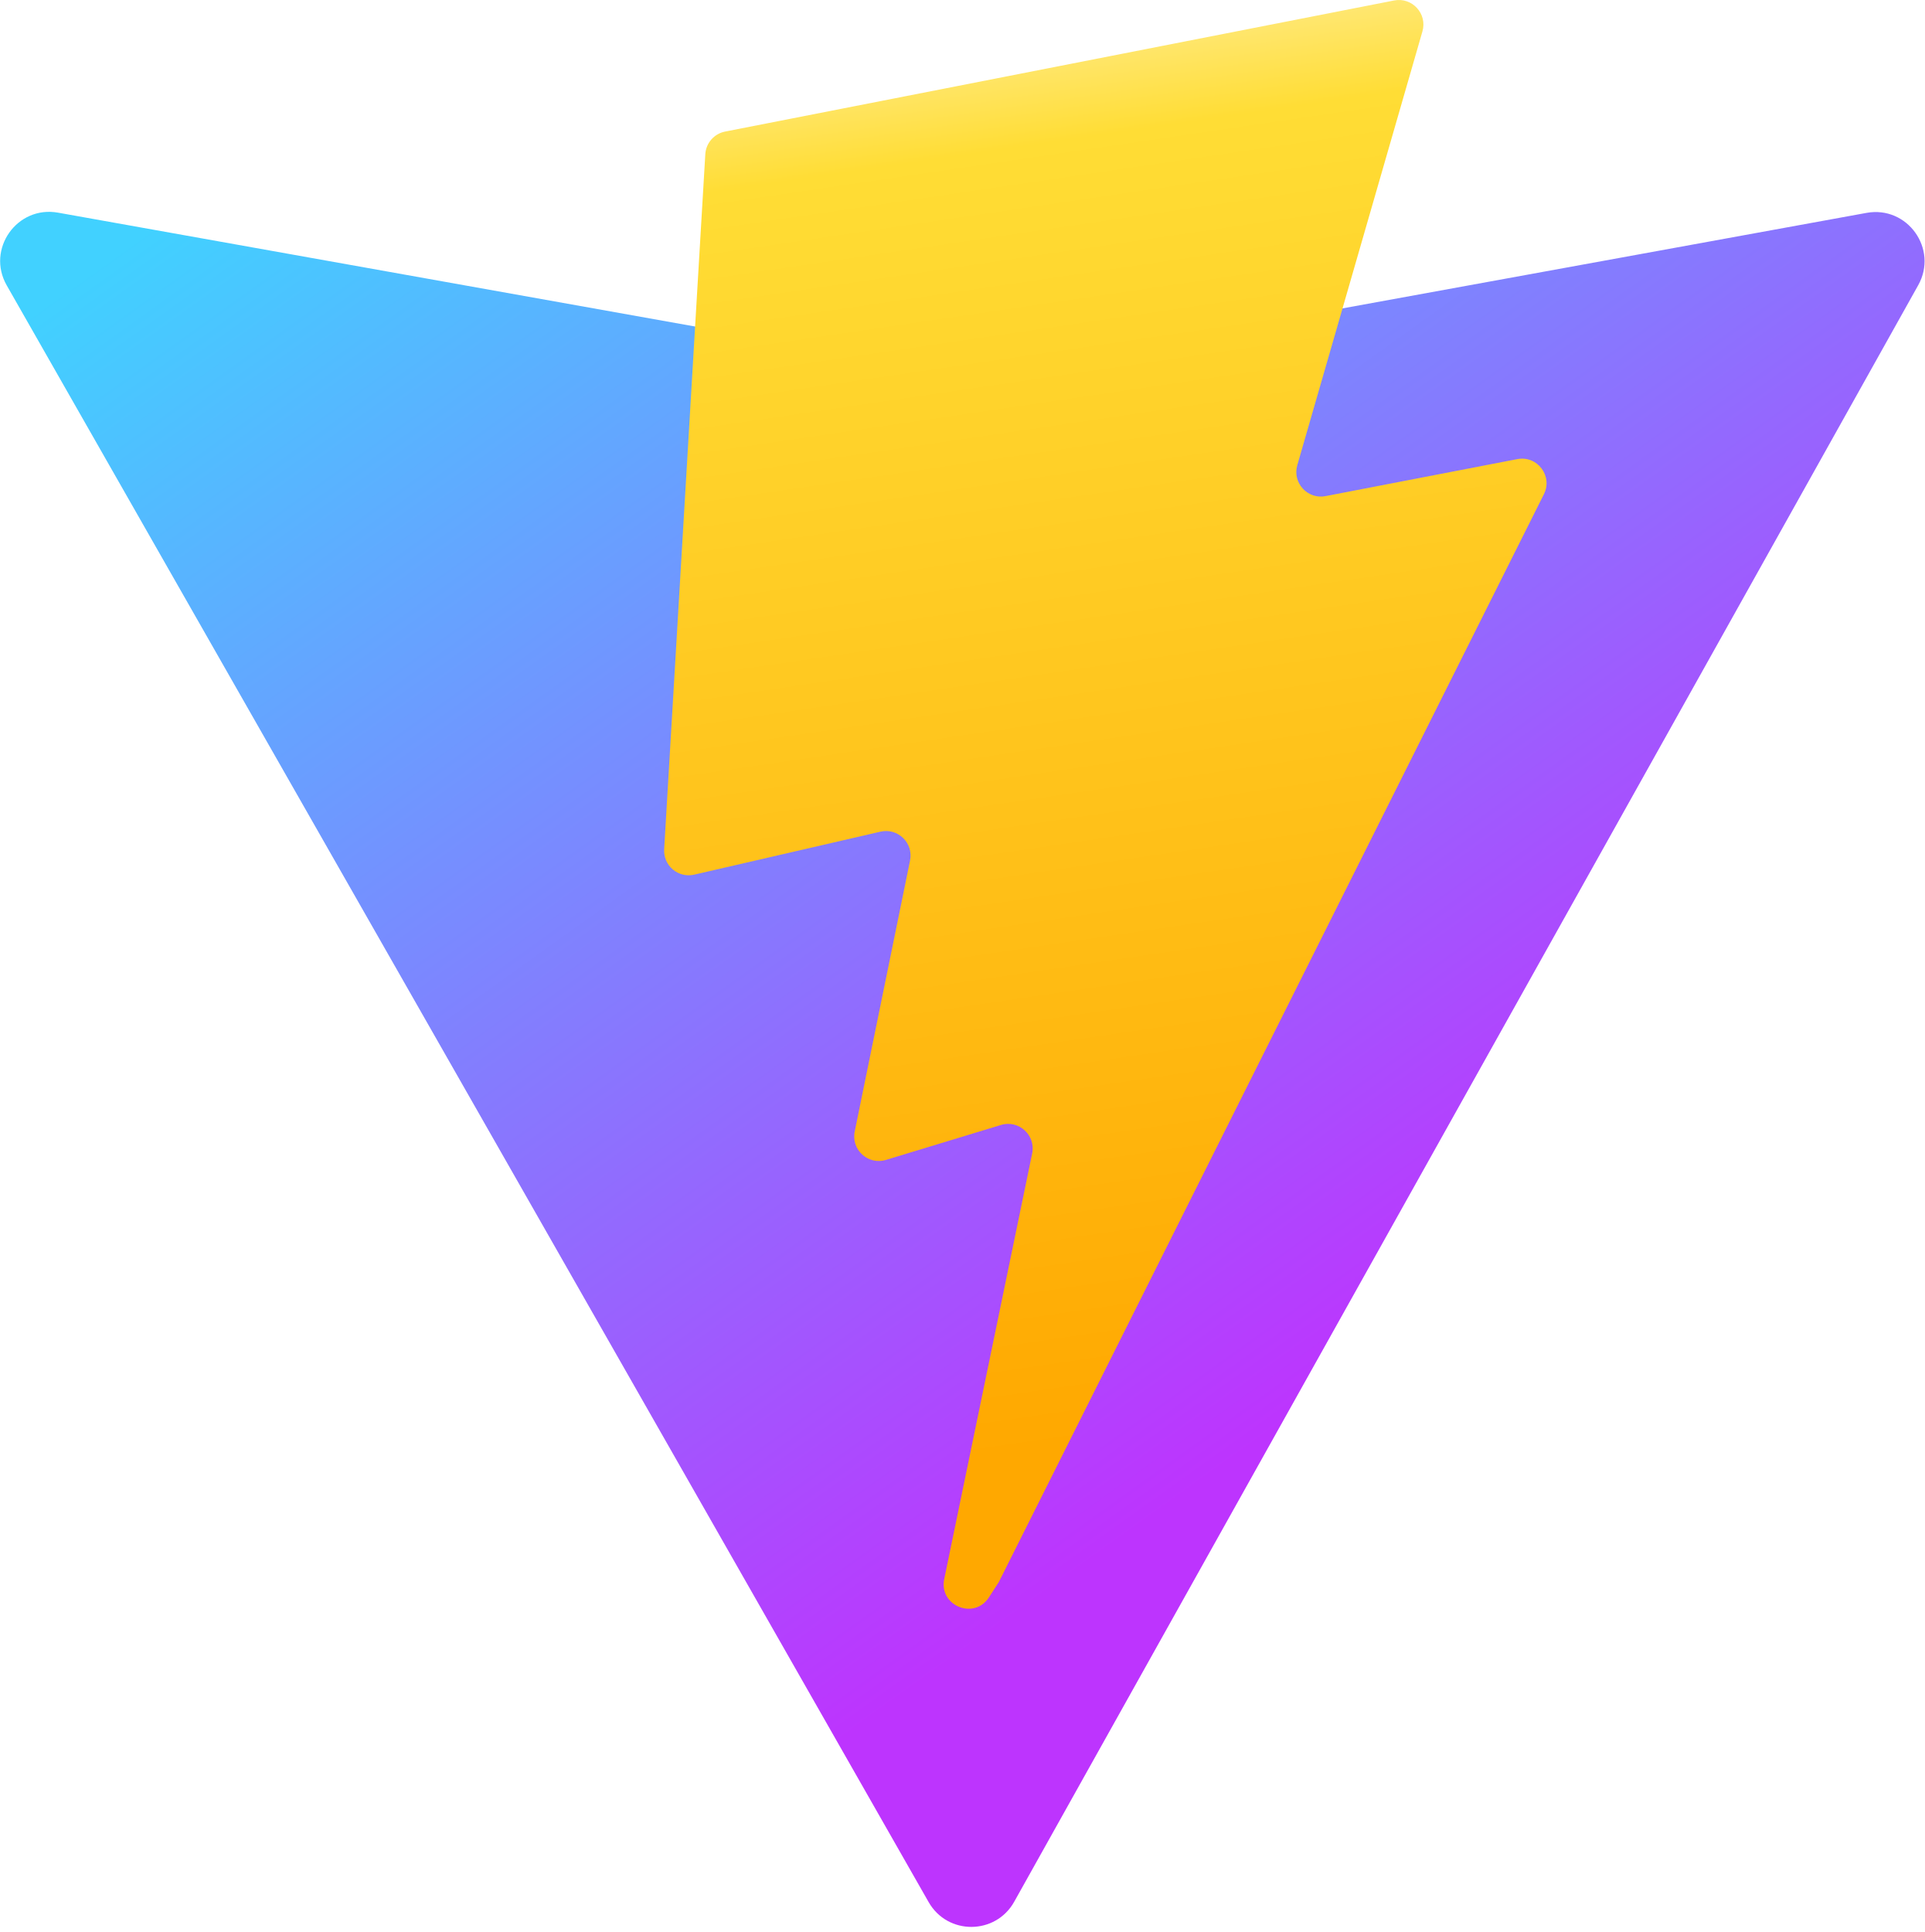
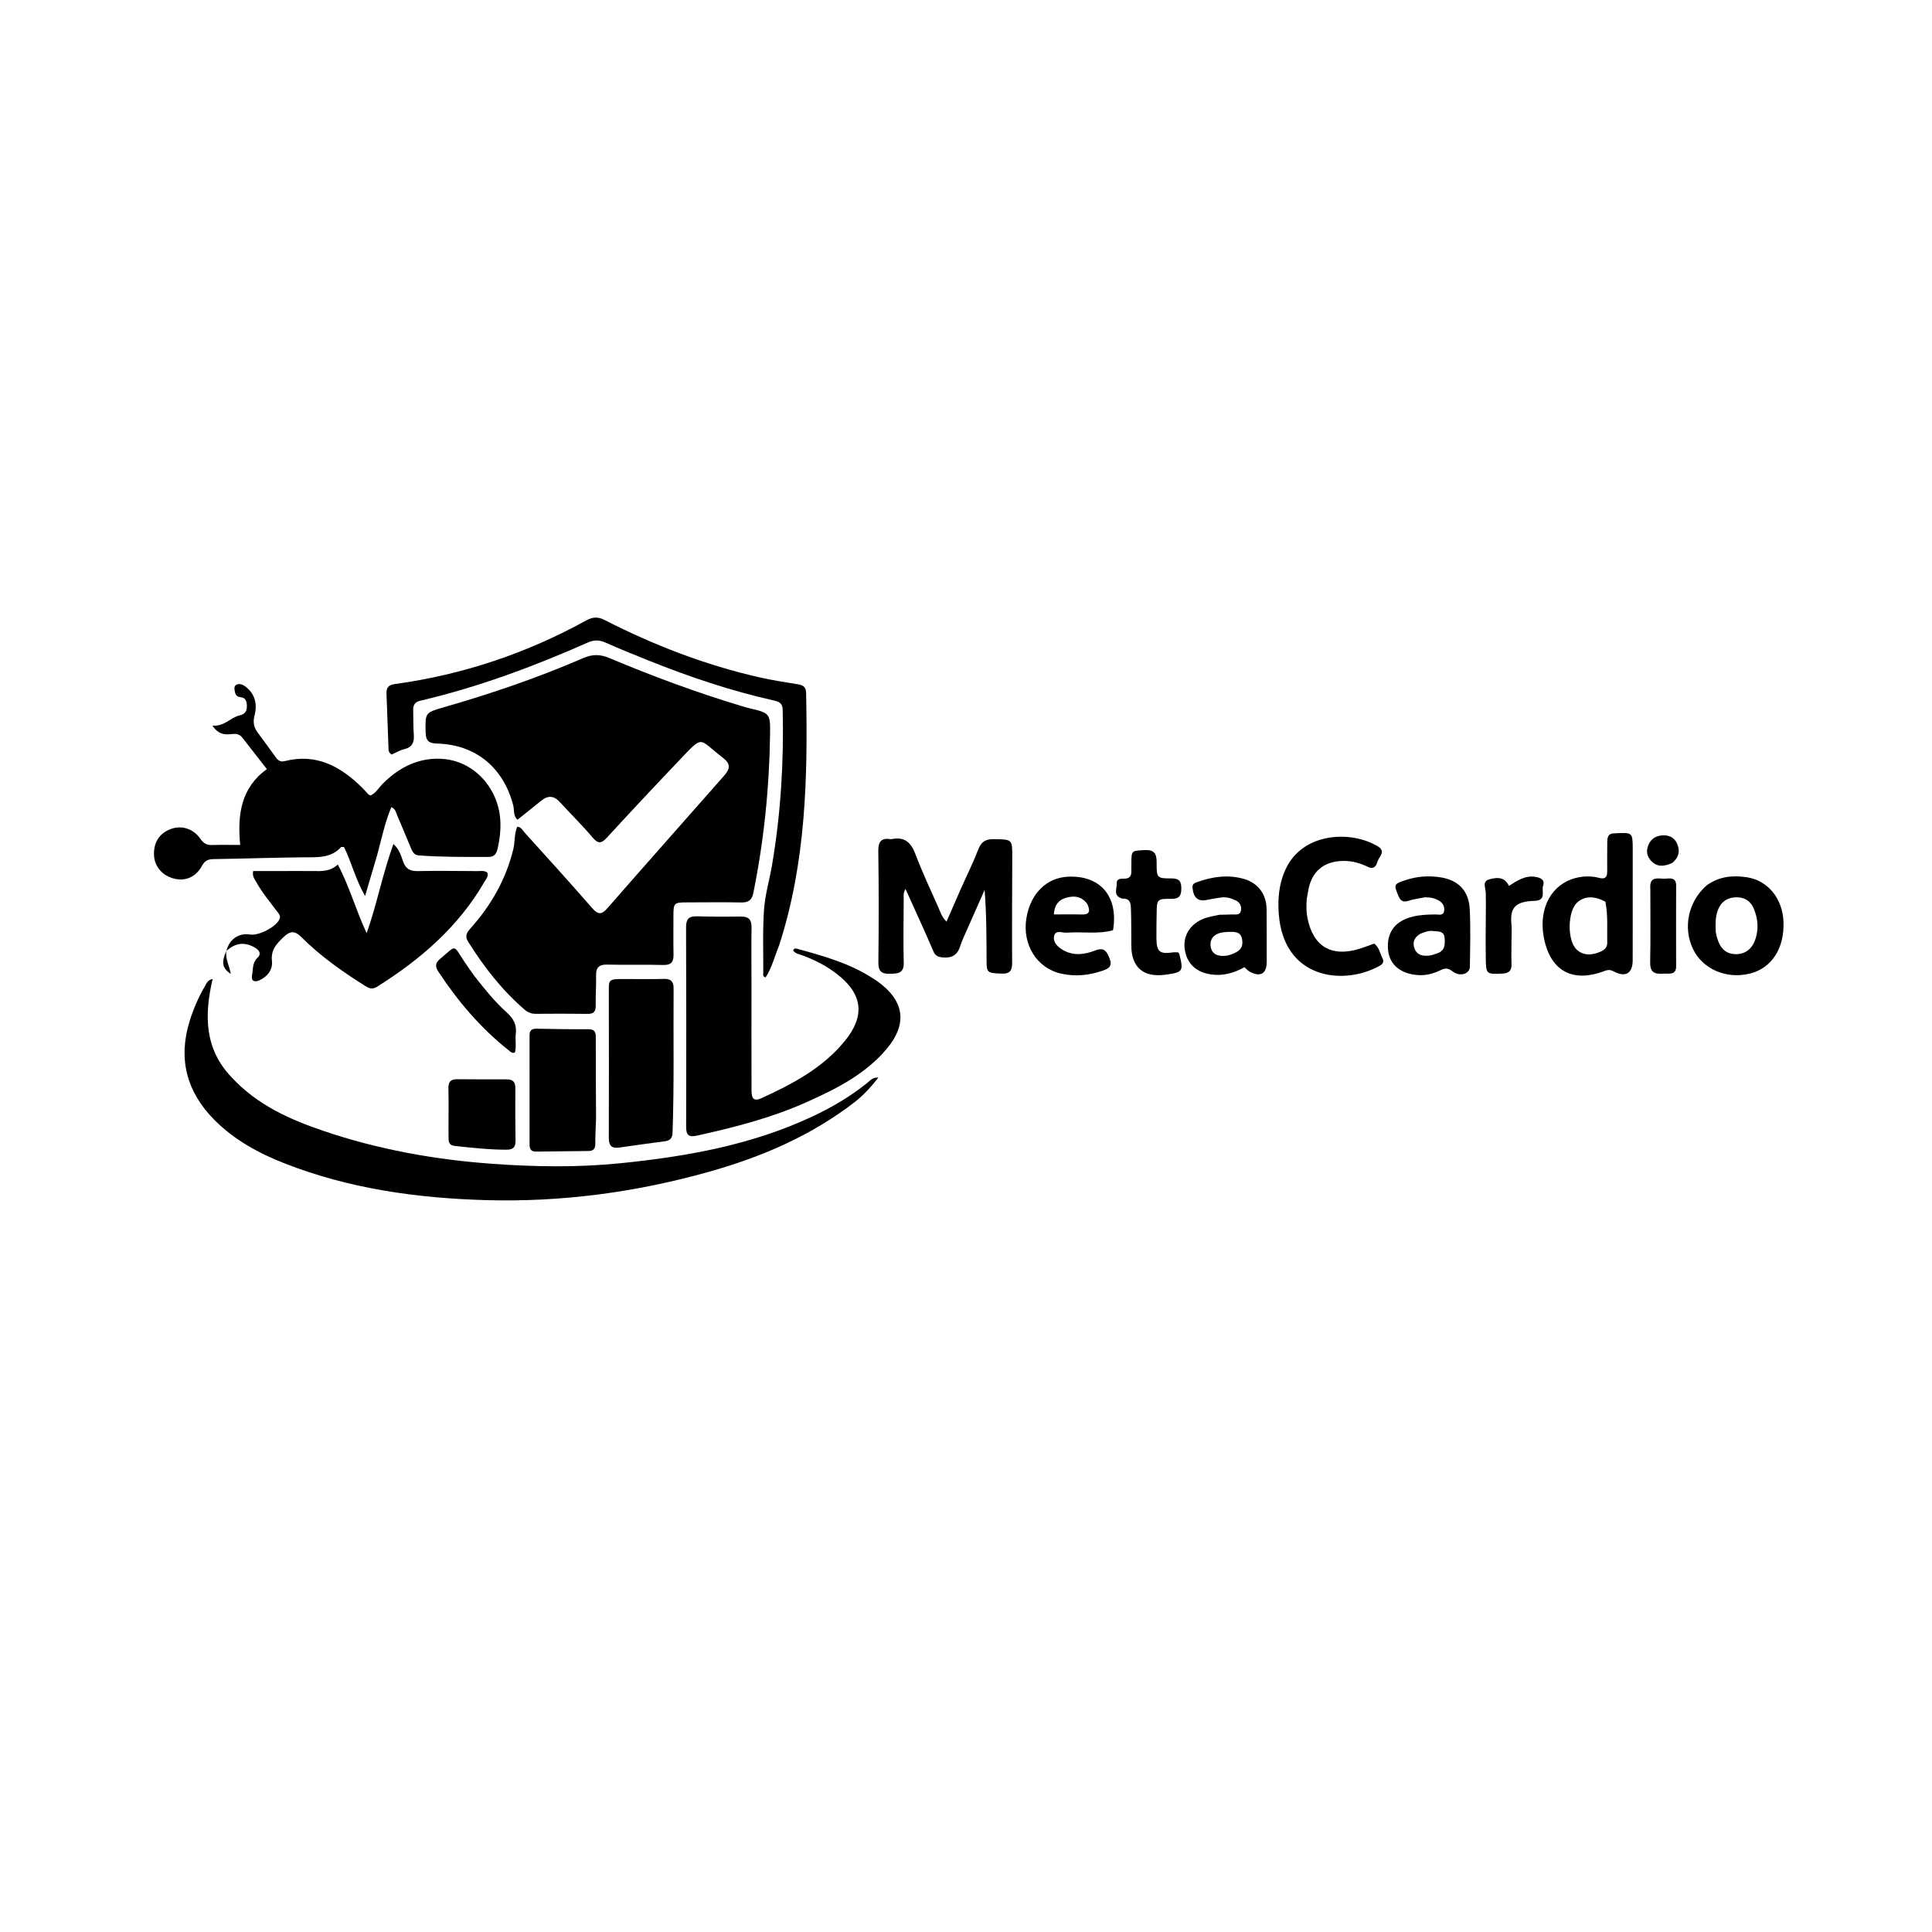
- <svg xmlns="http://www.w3.org/2000/svg" aria-hidden="true" role="img" class="iconify iconify--logos" width="31.88" height="32" preserveAspectRatio="xMidYMid meet" viewBox="0 0 256 257">
-   <defs>
-     <linearGradient id="IconifyId1813088fe1fbc01fb466" x1="-.828%" x2="57.636%" y1="7.652%" y2="78.411%">
-       <stop offset="0%" stop-color="#41D1FF" />
-       <stop offset="100%" stop-color="#BD34FE" />
-     </linearGradient>
-     <linearGradient id="IconifyId1813088fe1fbc01fb467" x1="43.376%" x2="50.316%" y1="2.242%" y2="89.03%">
-       <stop offset="0%" stop-color="#FFEA83" />
-       <stop offset="8.333%" stop-color="#FFDD35" />
-       <stop offset="100%" stop-color="#FFA800" />
-     </linearGradient>
-   </defs>
-   <path fill="url(#IconifyId1813088fe1fbc01fb466)" d="M255.153 37.938L134.897 252.976c-2.483 4.44-8.862 4.466-11.382.048L.875 37.958c-2.746-4.814 1.371-10.646 6.827-9.67l120.385 21.517a6.537 6.537 0 0 0 2.322-.004l117.867-21.483c5.438-.991 9.574 4.796 6.877 9.62Z" />
-   <path fill="url(#IconifyId1813088fe1fbc01fb467)" d="M185.432.063L96.44 17.501a3.268 3.268 0 0 0-2.634 3.014l-5.474 92.456a3.268 3.268 0 0 0 3.997 3.378l24.777-5.718c2.318-.535 4.413 1.507 3.936 3.838l-7.361 36.047c-.495 2.426 1.782 4.5 4.151 3.78l15.304-4.649c2.372-.72 4.652 1.36 4.15 3.788l-11.698 56.621c-.732 3.542 3.979 5.473 5.943 2.437l1.313-2.028l72.516-144.72c1.215-2.423-.88-5.186-3.54-4.672l-25.505 4.922c-2.396.462-4.435-1.77-3.759-4.114l16.646-57.705c.677-2.35-1.37-4.583-3.769-4.113Z" />
+ <svg xmlns="http://www.w3.org/2000/svg" version="1.1" id="Layer_1" x="0px" y="0px" width="100%" viewBox="0 0 1024 1024" enable-background="new 0 0 1024 1024" xml:space="preserve">
+   <path fill="#000000" opacity="1" stroke="none" d=" M396.649,375.252   C408.188,377.969 408.302,377.971 408.144,389.5   C407.759,417.678 404.884,445.595 399.296,473.236   C398.51,477.123 396.683,478.399 392.847,478.322   C383.354,478.13 373.855,478.276 364.358,478.283   C357.108,478.289 356.924,478.479 356.932,485.957   C356.939,492.621 356.853,499.287 356.982,505.948   C357.058,509.888 355.702,511.584 351.441,511.46   C341.619,511.175 331.779,511.508 321.955,511.26   C317.677,511.153 315.843,512.597 315.934,516.95   C316.046,522.267 315.643,527.594 315.736,532.913   C315.792,536.098 314.701,537.421 311.413,537.373   C302.252,537.239 293.087,537.278 283.924,537.343   C281.611,537.359 279.763,536.617 278.035,535.124   C266.063,524.788 256.492,512.486 248.132,499.137   C246.118,495.92 247.603,494.037 249.614,491.778   C260.417,479.64 268.237,465.887 272.09,449.979   C273.027,446.108 272.472,441.994 274.159,438.166   C276.288,438.345 277.093,440.206 278.223,441.456   C290.171,454.676 302.159,467.865 313.861,481.302   C317.016,484.924 318.898,484.841 321.986,481.309   C342.376,457.983 362.94,434.81 383.424,411.566   C387.401,407.054 387.305,404.821 382.638,401.229   C370.044,391.537 373.052,389.328 360.382,402.61   C347.392,416.227 334.525,429.965 321.795,443.826   C318.881,447 317.171,447.56 314.094,443.899   C308.636,437.405 302.523,431.465 296.807,425.181   C293.608,421.665 290.427,421.46 286.808,424.43   C282.707,427.794 278.531,431.068 274.275,434.473   C271.869,432.321 272.67,429.357 272.045,426.928   C266.874,406.842 252.146,394.628 231.563,394.097   C227.241,393.985 225.695,392.55 225.597,388.285   C225.355,377.803 225.19,377.74 235.347,374.825   C260.496,367.607 285.221,359.166 309.226,348.753   C314.111,346.634 318.241,346.792 322.991,348.787   C345.871,358.399 369.121,367.025 392.897,374.187   C394.012,374.523 395.14,374.816 396.649,375.252  z" />
+   <path fill="#000000" opacity="1" stroke="none" d=" M200.012,452.799   C197.899,459.971 195.903,466.752 193.504,474.907   C188.27,465.801 186.289,456.793 182.325,448.945   C181.435,448.945 180.953,448.803 180.806,448.965   C175.32,454.995 168.12,454.327 160.938,454.396   C144.946,454.551 128.958,455.092 112.967,455.354   C110.151,455.4 108.491,456.309 107.075,458.892   C103.816,464.838 98.385,467.159 92.439,465.723   C86.212,464.22 82.021,459.494 81.651,453.56   C81.227,446.754 84.385,441.677 90.451,439.412   C96.208,437.262 102.455,439.146 106.242,444.64   C107.866,446.997 109.629,447.966 112.409,447.881   C117.182,447.735 121.963,447.841 127.308,447.841   C125.778,431.877 127.614,417.692 141.443,407.628   C136.945,401.871 132.654,396.401 128.39,390.909   C126.854,388.931 124.897,388.805 122.578,389.082   C119.064,389.502 115.652,389.211 112.588,384.586   C118.98,385.154 122.162,380.262 127.103,379.14   C129.656,378.56 130.802,377.072 130.842,374.599   C130.881,372.117 130.527,369.77 127.383,369.5   C124.89,369.286 124.608,367.451 124.311,365.628   C124.113,364.41 124.35,363.155 125.69,362.75   C127.433,362.224 128.981,363.011 130.317,364.058   C135.437,368.07 136.394,373.571 134.883,379.372   C133.976,382.853 134.573,385.534 136.554,388.226   C139.813,392.654 143.076,397.079 146.283,401.544   C147.482,403.213 148.848,403.928 150.967,403.392   C167.83,399.129 180.745,406.331 192.183,417.717   C193.244,418.773 194.198,419.936 195.235,421.018   C195.448,421.241 195.809,421.322 196.395,421.616   C199.127,420.473 200.585,417.706 202.627,415.632   C211.621,406.5 222.441,401.128 235.281,402.294   C251.478,403.766 263.946,417.704 265.136,434.241   C265.522,439.602 264.905,444.862 263.66,450.091   C263.031,452.735 261.798,454.185 258.942,454.191   C246.612,454.213 234.285,454.306 221.973,453.385   C219.44,453.195 218.645,451.502 217.862,449.641   C215.407,443.808 213.032,437.94 210.512,432.135   C209.884,430.689 209.759,428.833 207.407,427.794   C204.072,435.784 202.323,444.168 200.012,452.799  z" />
+   <path fill="#000000" opacity="1" stroke="none" d=" M122.872,571.122   C136.366,585.665 153.567,593.331 171.469,599.413   C200.434,609.253 230.328,614.618 260.847,616.832   C283.502,618.476 306.155,618.831 328.726,616.551   C363.771,613.012 398.28,606.914 430.553,591.782   C440.852,586.953 450.59,581.251 459.478,574.112   C461.175,572.75 462.67,570.809 465.542,571.161   C461.792,575.953 457.776,580.442 452.968,584.156   C429.93,601.953 403.724,613.2 375.931,621.026   C337.052,631.973 297.391,637.272 257.005,636.077   C220.71,635.004 185.025,630.001 150.948,616.659   C137.038,611.212 124.022,604.127 113.423,593.356   C98.827,578.523 94.3,561.097 100.555,541.062   C102.55,534.672 105.176,528.562 108.565,522.797   C109.435,521.318 109.986,519.382 112.697,518.872   C108.301,537.826 108.164,555.823 122.872,571.122  z" />
+   <path fill="#000000" opacity="1" stroke="none" d=" M398.301,521   C398.298,540.32 398.268,559.14 398.318,577.96   C398.331,582.56 399.768,583.824 403.652,582.04   C420.06,574.505 435.971,566.161 447.718,551.803   C458.533,538.584 457.363,527.129 443.972,516.543   C438.451,512.18 432.238,508.973 425.65,506.491   C423.829,505.805 421.745,505.586 420.407,503.852   C420.786,502.329 422.01,502.738 422.808,502.956   C436.632,506.73 450.422,510.608 462.622,518.535   C463.32,518.988 464.039,519.412 464.72,519.89   C479.429,530.22 481.296,542.634 469.684,556.258   C458.368,569.535 443.12,577.16 427.558,584.134   C408.934,592.481 389.292,597.508 369.439,601.899   C364.722,602.942 363.654,601.43 363.667,597.024   C363.769,561.882 363.767,526.74 363.627,491.599   C363.61,487.333 364.903,485.529 369.296,485.662   C377.118,485.897 384.95,485.886 392.776,485.804   C396.824,485.761 398.398,487.469 398.331,491.523   C398.173,501.179 398.296,510.841 398.301,521  z" />
+   <path fill="#000000" opacity="1" stroke="none" d=" M120.017,504.003   C121.507,497.856 126.481,494.385 132.465,495.316   C137.188,496.05 146.114,491.404 148.073,487.307   C149.028,485.309 147.64,484.135 146.7,482.878   C143.01,477.946 139.018,473.227 136.024,467.812   C135.093,466.128 133.557,464.597 134.195,461.666   C139.514,461.666 144.954,461.666 150.394,461.666   C155.556,461.666 160.72,461.621 165.882,461.677   C170.369,461.726 174.885,462.036 179.048,458.219   C185.251,469.859 188.476,482.117 194.339,494.598   C199.981,478.536 202.884,462.758 208.534,447.335   C211.568,450.066 212.556,453.485 213.647,456.593   C215.061,460.621 217.457,461.775 221.506,461.696   C231.994,461.492 242.489,461.638 252.981,461.702   C254.761,461.713 256.652,461.269 258.318,462.486   C259.001,464.546 257.569,465.994 256.702,467.492   C242.907,491.329 222.736,508.634 199.739,523.062   C197.261,524.617 195.47,523.781 193.378,522.461   C181.381,514.889 169.783,506.759 159.74,496.698   C156.149,493.102 153.739,493.39 150.281,496.693   C146.56,500.245 143.498,503.459 144.132,509.344   C144.627,513.934 141.798,517.649 137.486,519.585   C135.119,520.648 132.942,520.195 133.605,516.788   C134.22,513.63 133.661,510.208 136.557,507.55   C138.612,505.665 137.491,503.643 135.222,502.319   C130.017,499.28 125.121,499.448 120.28,503.806   C119.989,503.986 120.017,504.003 120.017,504.003  z" />
+   <path fill="#000000" opacity="1" stroke="none" d=" M413.036,500.824   C410.567,506.838 409.16,512.887 405.785,518.037   C404.096,517.616 404.545,516.493 404.551,515.562   C404.622,504.405 404.171,493.211 404.951,482.104   C405.505,474.213 407.832,466.458 409.176,458.609   C413.849,431.3 415.472,403.779 414.846,376.096   C414.763,372.44 412.568,371.814 409.807,371.193   C387.354,366.142 365.617,358.825 344.272,350.3   C336.389,347.152 328.527,343.94 320.759,340.521   C317.602,339.131 314.799,339.134 311.681,340.512   C282.865,353.242 253.442,364.247 222.694,371.408   C219.842,372.072 218.931,373.782 218.998,376.432   C219.108,380.76 218.989,385.104 219.325,389.414   C219.642,393.474 218.503,396.062 214.228,397.097   C211.861,397.671 209.679,399.012 207.613,399.92   C206.106,399.101 205.96,397.91 205.916,396.748   C205.55,387.099 205.246,377.448 204.857,367.801   C204.73,364.665 205.658,363.055 209.202,362.572   C245.201,357.663 279.095,346.277 310.897,328.753   C314.414,326.815 317.17,326.926 320.616,328.688   C346.648,342.003 373.771,352.453 402.322,358.964   C409.122,360.515 416.04,361.576 422.93,362.694   C425.608,363.128 427.197,364.133 427.256,367.088   C428.147,412.134 427.176,456.98 413.036,500.824  z" />
+   <path fill="#000000" opacity="1" stroke="none" d=" M489.222,491.694   C486.123,484.836 483.177,478.329 479.941,471.18   C478.619,473.311 478.987,475.084 478.979,476.718   C478.922,487.881 478.705,499.05 478.998,510.206   C479.15,516.012 475.82,516.01 471.638,516.121   C467.173,516.24 465.506,514.757 465.558,510.063   C465.777,490.403 465.805,470.737 465.516,451.079   C465.44,445.9 467.189,444.036 472.109,444.757   C472.272,444.78 472.448,444.788 472.608,444.755   C479.335,443.378 482.827,446.395 485.183,452.667   C488.808,462.318 493.251,471.664 497.426,481.105   C498.471,483.469 499.175,486.085 501.682,488.479   C504.258,482.564 506.596,477.11 509.004,471.687   C512.181,464.533 515.692,457.512 518.511,450.222   C520.103,446.105 522.415,444.695 526.704,444.763   C536.568,444.919 536.548,444.74 536.517,454.469   C536.458,472.964 536.345,491.459 536.451,509.953   C536.474,513.961 535.767,516.189 531.037,516.033   C523.659,515.79 522.932,515.56 522.908,509.914   C522.855,497.278 522.892,484.642 521.864,471.686   C518.742,478.731 515.601,485.768 512.506,492.825   C511.235,495.722 509.842,498.591 508.893,501.596   C507.372,506.415 504.235,507.954 499.406,507.433   C497.141,507.188 495.687,506.501 494.797,504.392   C493.049,500.252 491.189,496.158 489.222,491.694  z" />
+   <path fill="#000000" opacity="1" stroke="none" d=" M322.696,529.043   C322.881,518.726 321.117,518.837 332.458,518.906   C338.955,518.945 345.455,519.009 351.947,518.832   C355.62,518.732 357.051,520.29 357.023,523.852   C356.829,549.333 357.371,574.819 356.471,600.297   C356.367,603.251 355.174,604.51 352.46,604.876   C344.381,605.965 336.301,607.046 328.235,608.225   C324.06,608.836 322.665,607.147 322.683,602.999   C322.792,578.512 322.711,554.023 322.696,529.043  z" />
+   <path fill="#000000" opacity="1" stroke="none" d=" M315.917,592.906   C315.768,597.707 315.486,602.024 315.518,606.338   C315.537,608.935 314.387,610.022 311.988,610.053   C302.678,610.17 293.368,610.238 284.059,610.368   C281.385,610.406 280.678,608.91 280.681,606.571   C280.704,587.283 280.716,567.995 280.677,548.707   C280.672,546.102 281.863,545.194 284.336,545.237   C293.465,545.393 302.597,545.579 311.726,545.509   C314.823,545.486 315.788,546.621 315.781,549.586   C315.748,563.864 315.857,578.143 315.917,592.906  z" />
+   <path fill="#000000" opacity="1" stroke="none" d=" M855.952,441.682   C865.373,441.145 865.375,441.145 865.374,450.482   C865.372,469.958 865.371,489.434 865.361,508.91   C865.357,515.871 861.612,518.253 855.319,514.878   C853.37,513.832 852.131,513.998 850.33,514.68   C833.095,521.201 821.27,514.343 818.127,496.085   C815.548,481.096 822.482,468.555 835.209,465.327   C839.297,464.29 843.477,464.231 847.556,465.295   C850.733,466.124 851.878,464.972 851.851,461.896   C851.807,456.737 851.863,451.576 851.885,446.416   C851.895,443.93 852.137,441.608 855.952,441.682  M850.902,477.926   C844.976,474.747 839.963,474.854 836.064,478.243   C830.789,482.829 830.505,498.489 835.681,503.298   C838.997,506.378 842.923,506.353 846.906,504.95   C849.456,504.051 851.962,502.9 851.872,499.516   C851.687,492.541 852.372,485.545 850.902,477.926  z" />
+   <path fill="#000000" opacity="1" stroke="none" d=" M692.585,476.559   C692.348,480.153 692.347,483.281 692.959,486.437   C695.882,501.524 705.541,507.417 720.313,502.949   C723.011,502.132 725.64,501.085 728.367,500.122   C730.975,502.118 731.432,505.266 732.732,507.878   C734.139,510.704 731.707,511.682 729.789,512.656   C710.787,522.301 680.414,518.338 677.785,484.564   C677.146,476.36 677.871,468.277 681.428,460.64   C690.517,441.123 716.105,439.972 730.36,448.639   C734.794,451.334 730.786,454.16 730.047,456.79   C729.379,459.166 728.054,460.97 724.911,459.422   C721.008,457.5 716.873,456.321 712.419,456.307   C701.619,456.271 694.89,461.972 693.285,472.691   C693.113,473.842 692.873,474.983 692.585,476.559  z" />
+   <path fill="#000000" opacity="1" stroke="none" d=" M904.485,469.34   C911.12,464.466 918.403,463.849 925.761,464.942   C937.12,466.629 944.866,476.353 945.292,488.7   C945.776,502.709 939.019,513.11 927.562,515.996   C914.992,519.162 902.255,513.603 897.209,502.749   C891.963,491.468 894.829,477.851 904.485,469.34  M909.373,493.956   C909.634,495.083 909.828,496.23 910.166,497.333   C911.957,503.18 915.154,505.788 920.379,505.721   C925.405,505.656 928.995,502.561 930.612,497.139   C932.261,491.613 931.605,486.299 929.332,481.139   C927.586,477.176 924.118,475.466 920.087,475.582   C916.115,475.697 912.765,477.406 910.929,481.38   C909.184,485.158 909.184,489.099 909.373,493.956  z" />
+   <path fill="#000000" opacity="1" stroke="none" d=" M589.927,493.04   C581.664,495.307 573.491,493.677 565.411,494.342   C563.056,494.536 559.307,492.546 558.666,496.297   C558.102,499.597 560.766,502.06 563.694,503.691   C569.308,506.818 575.098,505.857 580.592,503.738   C585.367,501.895 586.613,504.355 588.094,508.017   C589.731,512.064 587.72,513.35 584.479,514.469   C577.24,516.968 569.878,517.734 562.396,516.043   C549.442,513.113 541.687,500.538 544.035,486.518   C546.176,473.729 554.515,465.346 565.747,464.691   C583.042,463.683 592.952,475.041 589.927,493.04  M576.32,479.198   C573.39,475.052 569.321,474.56 564.883,475.883   C561.075,477.018 558.881,479.621 558.561,484.671   C563.684,484.671 568.547,484.57 573.404,484.704   C577.278,484.81 578.114,483.173 576.32,479.198  z" />
+   <path fill="#000000" opacity="1" stroke="none" d=" M755.173,475.6   C752.008,476.236 749.165,476.576 746.495,477.447   C743.644,478.378 742.307,477.51 741.194,474.837   C738.691,468.824 738.684,468.546 744.921,466.486   C751.037,464.466 757.381,464 763.659,465.024   C773.151,466.571 778.515,472.262 778.994,481.943   C779.495,492.075 779.211,502.251 779.057,512.405   C779,516.209 773.775,517.923 769.794,514.787   C766.985,512.575 765.245,513.366 762.768,514.545   C759.277,516.208 755.52,517.063 751.626,516.823   C742.326,516.249 736.337,511.143 735.684,503.353   C734.909,494.093 739.461,488.044 749.003,485.772   C752.911,484.842 756.903,484.715 760.912,484.687   C762.576,484.676 764.961,485.511 765.424,482.875   C765.828,480.575 764.734,478.604 762.724,477.381   C760.553,476.06 758.11,475.554 755.173,475.6  M752.63,495.01   C749.395,496.933 748.474,499.833 749.883,503.13   C751.272,506.381 754.373,506.831 757.508,506.476   C758.975,506.31 760.416,505.771 761.827,505.282   C765.886,503.874 765.981,500.557 765.657,497.085   C765.292,493.17 762.103,493.809 759.617,493.459   C757.415,493.149 755.338,493.875 752.63,495.01  z" />
+   <path fill="#000000" opacity="1" stroke="none" d=" M646.348,484.844   C648.963,484.771 651.128,484.795 653.286,484.679   C655.004,484.587 657.222,485.256 657.712,482.641   C658.161,480.243 657.176,478.325 655.018,477.258   C652.464,475.996 649.741,475.258 646.833,475.738   C644.705,476.09 642.557,476.362 640.459,476.847   C635.183,478.067 632.74,476.243 632.057,470.713   C631.805,468.67 632.978,468.066 634.445,467.543   C642.596,464.635 650.893,463.414 659.374,465.871   C666.78,468.017 671.234,473.978 671.321,481.817   C671.424,491.131 671.379,500.448 671.383,509.764   C671.386,516.114 668.031,518.08 662.347,514.998   C661.366,514.466 660.604,513.531 659.579,512.642   C654.08,515.7 648.302,517.383 641.938,516.474   C633.809,515.314 628.823,510.51 627.887,502.704   C627.054,495.763 630.907,489.646 638.188,486.821   C640.639,485.87 643.32,485.51 646.348,484.844  M650.66,493.93   C649.667,494.029 648.662,494.06 647.683,494.238   C643.683,494.966 641.181,497.44 641.644,501.443   C642.131,505.659 645.449,507.003 649.406,506.61   C650.708,506.481 652.026,506.107 653.243,505.614   C656.486,504.3 658.993,502.705 658.407,498.297   C657.791,493.653 654.773,493.874 650.66,493.93  z" />
+   <path fill="#000000" opacity="1" stroke="none" d=" M237.722,596.96   C237.721,589.968 237.837,583.466 237.669,576.971   C237.584,573.654 238.662,571.974 242.168,572.009   C250.999,572.099 259.831,572.085 268.663,572.084   C271.741,572.084 273.166,573.414 273.141,576.637   C273.067,585.968 273.109,595.302 273.239,604.633   C273.285,608.01 271.991,609.359 268.52,609.365   C259.335,609.379 250.249,608.343 241.143,607.385   C238.536,607.111 237.721,605.778 237.743,603.451   C237.761,601.452 237.731,599.452 237.722,596.96  z" />
+   <path fill="#000000" opacity="1" stroke="none" d=" M594.808,476.273   C589.744,474.785 592.054,471.014 591.895,468.227   C591.748,465.665 594.067,465.672 595.902,465.699   C598.759,465.741 599.723,464.228 599.63,461.622   C599.583,460.292 599.645,458.958 599.654,457.627   C599.704,450.656 599.723,450.974 606.458,450.568   C611.631,450.256 613.095,452.281 613.05,457.144   C612.975,465.382 613.206,465.593 621.028,465.581   C625.097,465.575 626.166,467.262 626.126,470.978   C626.087,474.632 625.109,476.426 621.003,476.4   C613.187,476.351 613.171,476.56 613.045,484.243   C612.974,488.571 612.913,492.9 612.933,497.228   C612.967,504.394 614.644,505.821 621.55,504.794   C622.502,504.653 623.493,504.775 624.397,504.775   C624.676,505.131 624.987,505.357 625.06,505.644   C627.385,514.875 627.057,515.351 617.583,516.626   C606.039,518.178 599.672,512.707 599.616,501.209   C599.585,494.717 599.65,488.221 599.416,481.736   C599.323,479.177 599.266,476.072 594.808,476.273  z" />
+   <path fill="#000000" opacity="1" stroke="none" d=" M801.132,498.003   C801.123,502.66 800.983,506.825 801.14,510.978   C801.279,514.67 799.562,515.919 796.062,516.045   C787.907,516.338 787.638,516.374 787.502,508.278   C787.334,498.303 787.53,488.321 787.56,478.343   C787.564,476.846 787.435,475.344 787.511,473.853   C787.652,471.114 785.245,467.215 789.31,466.084   C792.961,465.068 797.403,464.41 799.773,469.548   C804.162,466.756 808.328,463.921 813.681,464.742   C816.451,465.167 819.002,466.244 817.875,469.427   C816.879,472.241 819.858,477.269 813.327,477.473   C803.241,477.789 800.172,480.966 801.101,490.021   C801.355,492.49 801.134,495.009 801.132,498.003  z" />
+   <path fill="#000000" opacity="1" stroke="none" d=" M251.556,517.462   C257.015,524.428 262.368,531.053 268.679,536.733   C272.213,539.913 273.98,543.277 273.379,548.018   C272.965,551.276 273.787,554.632 272.924,557.813   C271.406,558.475 270.602,557.465 269.721,556.768   C254.83,544.976 242.676,530.747 232.29,514.911   C230.442,512.094 230.823,510.208 233.353,508.132   C242.154,500.916 239.87,500.213 246.197,509.816   C247.843,512.314 249.626,514.723 251.556,517.462  z" />
+   <path fill="#000000" opacity="1" stroke="none" d=" M874.711,471.131   C874.073,463.987 879.02,465.85 882.452,465.712   C885.115,465.605 888.408,464.796 888.387,469.426   C888.323,483.731 888.356,498.036 888.382,512.34   C888.386,514.834 887.176,516.004 884.753,516.042   C883.422,516.063 882.088,516.005 880.763,516.088   C876.434,516.362 874.518,514.76 874.617,510.039   C874.887,497.237 874.709,484.425 874.711,471.131  z" />
+   <path fill="#000000" opacity="1" stroke="none" d=" M886.222,457.442   C882.348,459.171 878.754,459.658 875.697,456.836   C873.579,454.88 872.4,452.307 873.224,449.224   C874.233,445.443 876.711,443.258 880.535,442.81   C884.129,442.388 887.295,443.651 888.817,446.976   C890.537,450.732 890.036,454.414 886.222,457.442  z" />
+   <path fill="#000000" opacity="1" stroke="none" d=" M119.977,503.974   C119.295,508.18 121.631,511.906 122.314,516.233   C117.853,513.146 117.272,510.316 119.806,504.296   C120.017,504.003 119.989,503.986 119.977,503.974  z" />
</svg>
